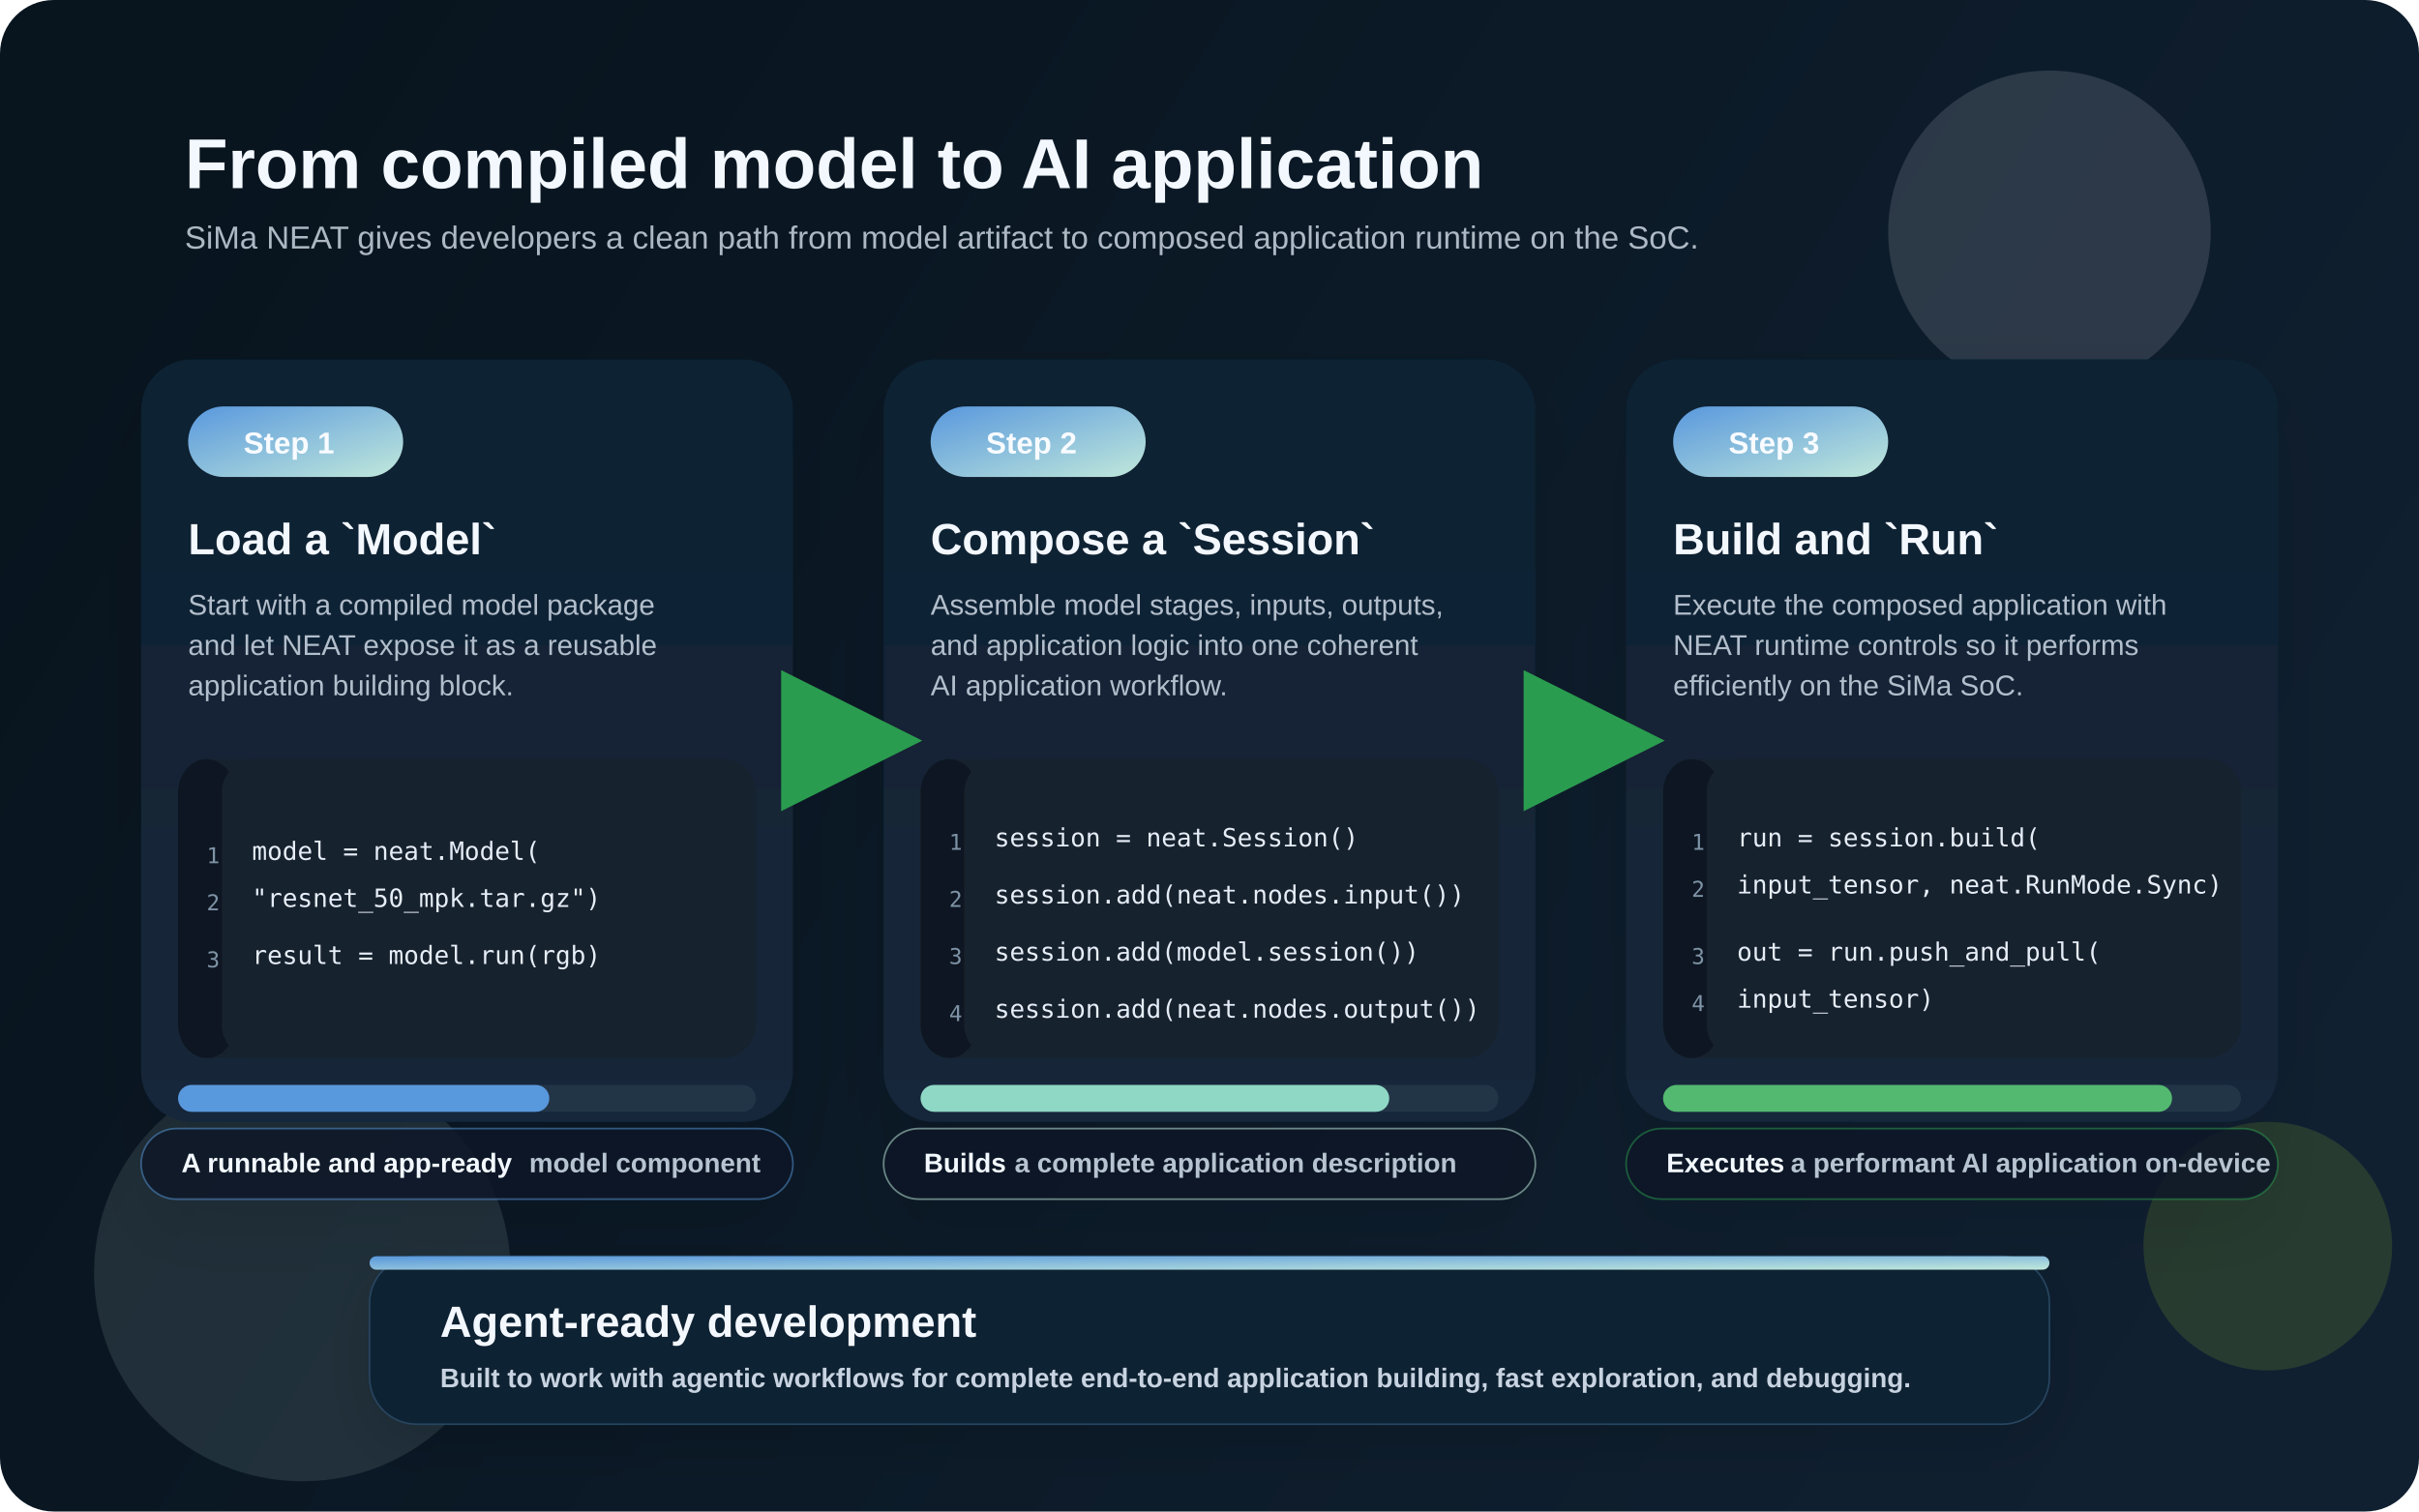
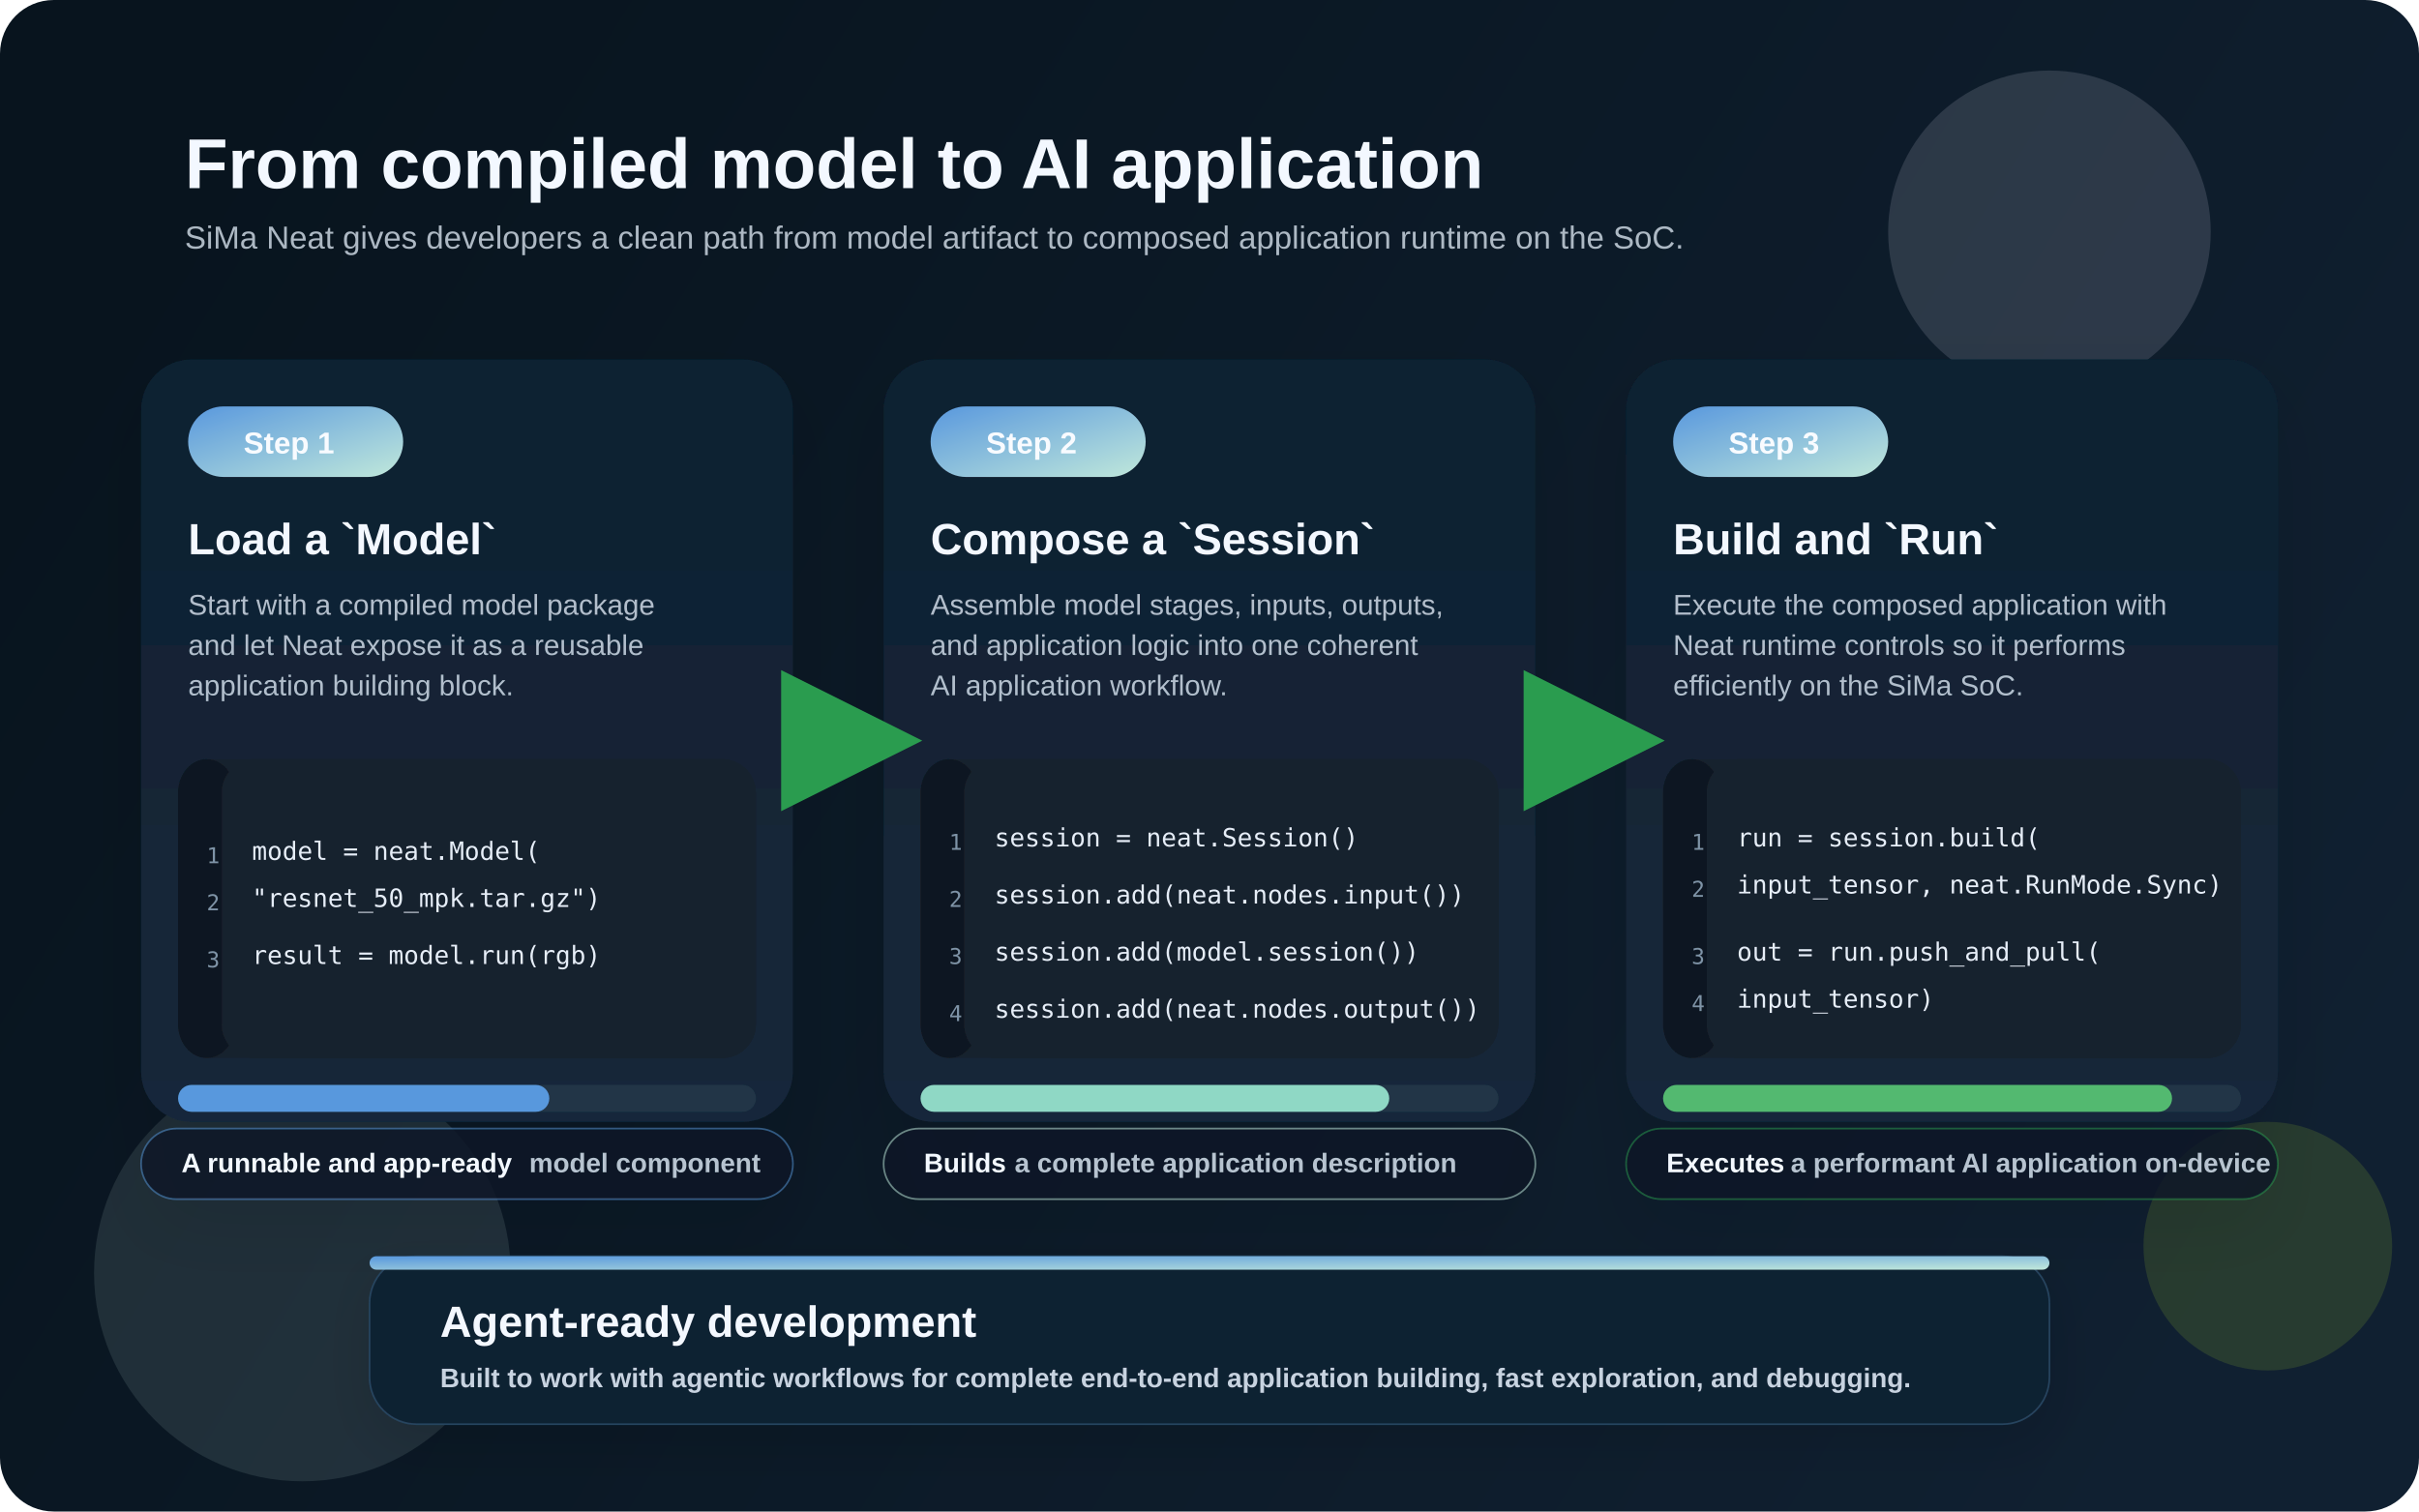
<svg xmlns="http://www.w3.org/2000/svg" width="1440" height="900" viewBox="0 0 1440 900" fill="none" role="img" aria-labelledby="title desc">
  <defs>
    <linearGradient id="bg" x1="120" y1="80" x2="1320" y2="820" gradientUnits="userSpaceOnUse">
      <stop offset="0" stop-color="#08141E" />
      <stop offset="1" stop-color="#102031" />
    </linearGradient>
    <linearGradient id="panel" x1="0" y1="0" x2="0" y2="1">
      <stop offset="0" stop-color="#102031" />
      <stop offset="1" stop-color="#14283A" />
    </linearGradient>
    <linearGradient id="accent" x1="0" y1="0" x2="1" y2="1">
      <stop offset="0" stop-color="#5998DD" />
      <stop offset="1" stop-color="#C0E8DB" />
    </linearGradient>
    <filter id="shadow" x="-8%" y="-24%" width="116%" height="170%" filterUnits="objectBoundingBox" color-interpolation-filters="sRGB">
      <feDropShadow dx="0" dy="12" stdDeviation="16" flood-color="#010F0E" flood-opacity="0.12" />
    </filter>
    <filter id="cardShadow" x="-8%" y="-8%" width="116%" height="124%" filterUnits="objectBoundingBox" color-interpolation-filters="sRGB">
      <feDropShadow dx="0" dy="18" stdDeviation="22" flood-color="#010F0E" flood-opacity="0.1" />
    </filter>
    <marker id="arrow" markerWidth="14" markerHeight="14" refX="10" refY="7" orient="auto" markerUnits="strokeWidth">
      <path d="M0 0L14 7L0 14V0Z" fill="#2A9C4F" />
    </marker>
    <style>
      .sans { font-family: "Avenir Next", "Segoe UI", Arial, sans-serif; }
      .mono { font-family: "SFMono-Regular", "Menlo", "Consolas", monospace; }
      .title { font-size: 42px; font-weight: 700; fill: #F3F8FF; }
      .subtitle { font-size: 19px; font-weight: 500; fill: #D1DCE7; opacity: 0.82; }
      .step { font-size: 18px; font-weight: 700; fill: #F8FBFF; }
      .cardTitle { font-size: 26px; font-weight: 700; fill: #F3F8FF; }
      .cardBody { font-size: 17px; font-weight: 500; fill: #C7D3E0; opacity: 0.88; }
      .code { font-size: 15px; font-weight: 500; fill: #E5EDF7; }
      .codeLineNo { font-size: 13px; font-weight: 500; fill: #7E93A7; }
      .codeTab { font-size: 12px; font-weight: 600; fill: #AEB9C5; }
      .footer { font-size: 16px; font-weight: 600; fill: #D5E2EE; opacity: 0.84; }
      .footerStrong { font-size: 16px; font-weight: 700; fill: #F3F8FF; }
    </style>
  </defs>
  <rect x="0" y="0" width="1440" height="900" rx="32" fill="url(#bg)" />
  <circle cx="1220" cy="138" r="96" fill="#D1CEE6" fill-opacity="0.16" />
  <circle cx="180" cy="758" r="124" fill="#C0E8DB" fill-opacity="0.12" />
  <circle cx="1350" cy="742" r="74" fill="#A4CC2D" fill-opacity="0.16" />
  <text x="110" y="112" class="sans title">From compiled model to AI application</text>
-   <text x="110" y="148" class="sans subtitle">SiMa NEAT gives developers a clean path from model artifact to composed application runtime on the SoC.</text>
+   <text x="110" y="148" class="sans subtitle">SiMa Neat gives developers a clean path from model artifact to composed application runtime on the SoC.</text>
  <g filter="url(#cardShadow)">
    <rect x="84" y="214" width="388" height="454" rx="30" fill="url(#panel)" />
    <rect x="112" y="242" width="128" height="42" rx="21" fill="url(#accent)" />
    <text x="145" y="270" class="sans step">Step 1</text>
    <text x="112" y="330" class="sans cardTitle">Load a `Model`</text>
    <text x="112" y="366" class="sans cardBody">Start with a compiled model package</text>
-     <text x="112" y="390" class="sans cardBody">and let NEAT expose it as a reusable</text>
+     <text x="112" y="390" class="sans cardBody">and let Neat expose it as a reusable</text>
    <text x="112" y="414" class="sans cardBody">application building block.</text>
    <rect x="106" y="452" width="344" height="178" rx="20" fill="#17212D" />
    <rect x="106" y="452" width="34" height="178" rx="20" fill="#101821" />
    <rect x="132" y="452" width="318" height="178" rx="20" fill="#17212D" />
    <text x="123" y="514" class="mono codeLineNo">1</text>
    <text x="123" y="542" class="mono codeLineNo">2</text>
    <text x="123" y="576" class="mono codeLineNo">3</text>
    <text x="150" y="512" class="mono code">
      <tspan x="150" y="512">model = neat.Model(</tspan>
      <tspan x="150" y="540">  "resnet_50_mpk.tar.gz")</tspan>
      <tspan x="150" y="574">result = model.run(rgb)</tspan>
    </text>
    <rect x="106" y="646" width="344" height="16" rx="8" fill="#223547" />
    <rect x="106" y="646" width="221" height="16" rx="8" fill="#5998DD" />
    <rect x="84" y="672" width="388" height="42" rx="21" fill="#0E1A27" fill-opacity="0.82" stroke="#5998DD" stroke-opacity="0.5" />
    <text x="108" y="698" class="sans footerStrong">A runnable and app-ready</text>
    <text x="315" y="698" class="sans footer">model component</text>
  </g>
  <g filter="url(#cardShadow)">
    <rect x="526" y="214" width="388" height="454" rx="30" fill="url(#panel)" />
    <rect x="554" y="242" width="128" height="42" rx="21" fill="url(#accent)" />
    <text x="587" y="270" class="sans step">Step 2</text>
    <text x="554" y="330" class="sans cardTitle">Compose a `Session`</text>
    <text x="554" y="366" class="sans cardBody">Assemble model stages, inputs, outputs,</text>
    <text x="554" y="390" class="sans cardBody">and application logic into one coherent</text>
    <text x="554" y="414" class="sans cardBody">AI application workflow.</text>
    <rect x="548" y="452" width="344" height="178" rx="20" fill="#17212D" />
    <rect x="548" y="452" width="34" height="178" rx="20" fill="#101821" />
    <rect x="574" y="452" width="318" height="178" rx="20" fill="#17212D" />
    <text x="565" y="506" class="mono codeLineNo">1</text>
    <text x="565" y="540" class="mono codeLineNo">2</text>
    <text x="565" y="574" class="mono codeLineNo">3</text>
    <text x="565" y="608" class="mono codeLineNo">4</text>
    <text x="592" y="504" class="mono code">
      <tspan x="592" y="504">session = neat.Session()</tspan>
      <tspan x="592" y="538">session.add(neat.nodes.input())</tspan>
      <tspan x="592" y="572">session.add(model.session())</tspan>
      <tspan x="592" y="606">session.add(neat.nodes.output())</tspan>
    </text>
    <rect x="548" y="646" width="344" height="16" rx="8" fill="#223547" />
    <rect x="548" y="646" width="279" height="16" rx="8" fill="#8FD8C5" />
    <rect x="526" y="672" width="388" height="42" rx="21" fill="#0E1A27" fill-opacity="0.82" stroke="#C0E8DB" stroke-opacity="0.52" />
    <text x="550" y="698" class="sans footerStrong">Builds</text>
    <text x="604" y="698" class="sans footer">a complete application description</text>
  </g>
  <g filter="url(#cardShadow)">
    <rect x="968" y="214" width="388" height="454" rx="30" fill="url(#panel)" />
    <rect x="996" y="242" width="128" height="42" rx="21" fill="url(#accent)" />
    <text x="1029" y="270" class="sans step">Step 3</text>
    <text x="996" y="330" class="sans cardTitle">Build and `Run`</text>
    <text x="996" y="366" class="sans cardBody">Execute the composed application with</text>
-     <text x="996" y="390" class="sans cardBody">NEAT runtime controls so it performs</text>
+     <text x="996" y="390" class="sans cardBody">Neat runtime controls so it performs</text>
    <text x="996" y="414" class="sans cardBody">efficiently on the SiMa SoC.</text>
    <rect x="990" y="452" width="344" height="178" rx="20" fill="#17212D" />
    <rect x="990" y="452" width="34" height="178" rx="20" fill="#101821" />
    <rect x="1016" y="452" width="318" height="178" rx="20" fill="#17212D" />
    <text x="1007" y="506" class="mono codeLineNo">1</text>
    <text x="1007" y="534" class="mono codeLineNo">2</text>
    <text x="1007" y="574" class="mono codeLineNo">3</text>
    <text x="1007" y="602" class="mono codeLineNo">4</text>
    <text x="1034" y="504" class="mono code">
      <tspan x="1034" y="504">run = session.build(</tspan>
      <tspan x="1034" y="532">  input_tensor, neat.RunMode.Sync)</tspan>
      <tspan x="1034" y="572">out = run.push_and_pull(</tspan>
      <tspan x="1034" y="600">  input_tensor)</tspan>
    </text>
    <rect x="990" y="646" width="344" height="16" rx="8" fill="#223547" />
    <rect x="990" y="646" width="303" height="16" rx="8" fill="#52B96F" />
    <rect x="968" y="672" width="388" height="42" rx="21" fill="#0E1A27" fill-opacity="0.82" stroke="#2A9C4F" stroke-opacity="0.5" />
    <text x="992" y="698" class="sans footerStrong">Executes</text>
    <text x="1066" y="698" class="sans footer">a performant AI application on-device</text>
  </g>
  <line x1="473" y1="441" x2="525" y2="441" stroke="#2A9C4F" stroke-width="6" stroke-linecap="round" marker-end="url(#arrow)" />
  <line x1="915" y1="441" x2="967" y2="441" stroke="#2A9C4F" stroke-width="6" stroke-linecap="round" marker-end="url(#arrow)" />
  <g filter="url(#shadow)">
    <rect x="220" y="748" width="1000" height="100" rx="28" fill="#102031" stroke="#27445E" />
    <rect x="220" y="748" width="1000" height="8" rx="4" fill="url(#accent)" />
    <text x="262" y="796" class="sans" font-size="26" font-weight="700" fill="#F3F8FF">Agent-ready development</text>
    <text x="262" y="826" class="sans" font-size="16" font-weight="600" fill="#C7D3E0">Built to work with agentic workflows for complete end-to-end application building, fast exploration, and debugging.</text>
  </g>
</svg>
